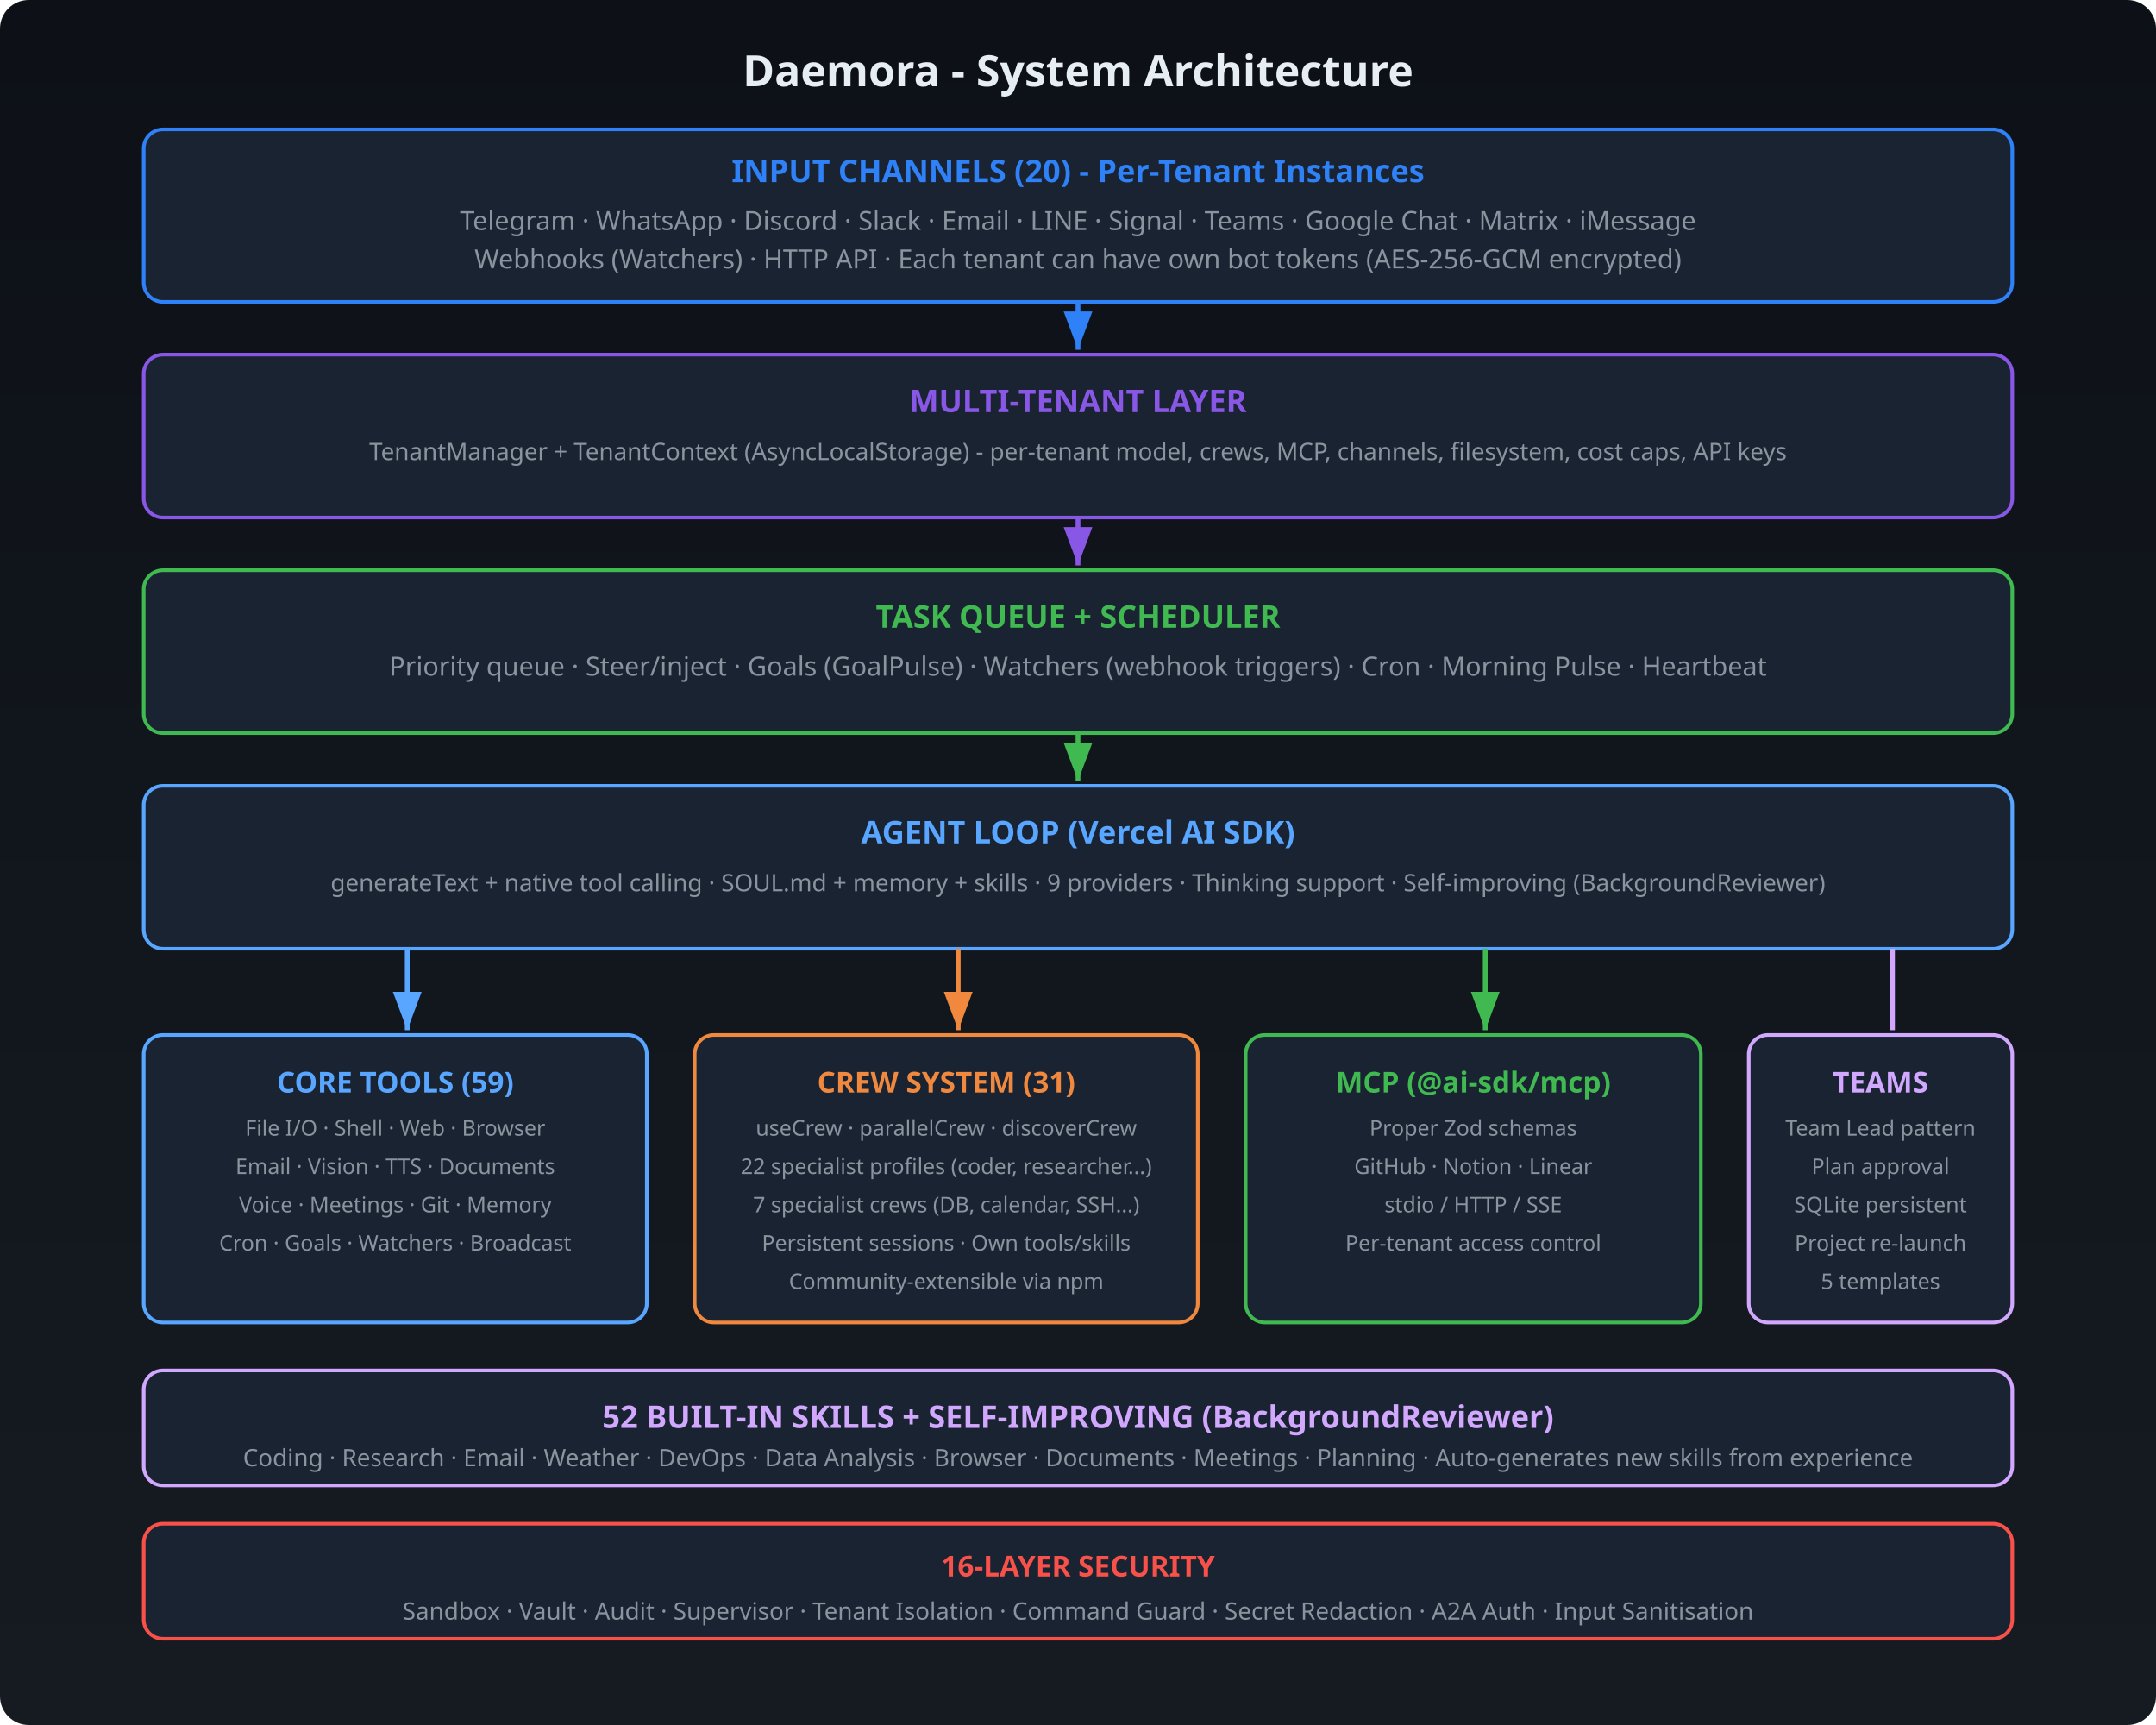
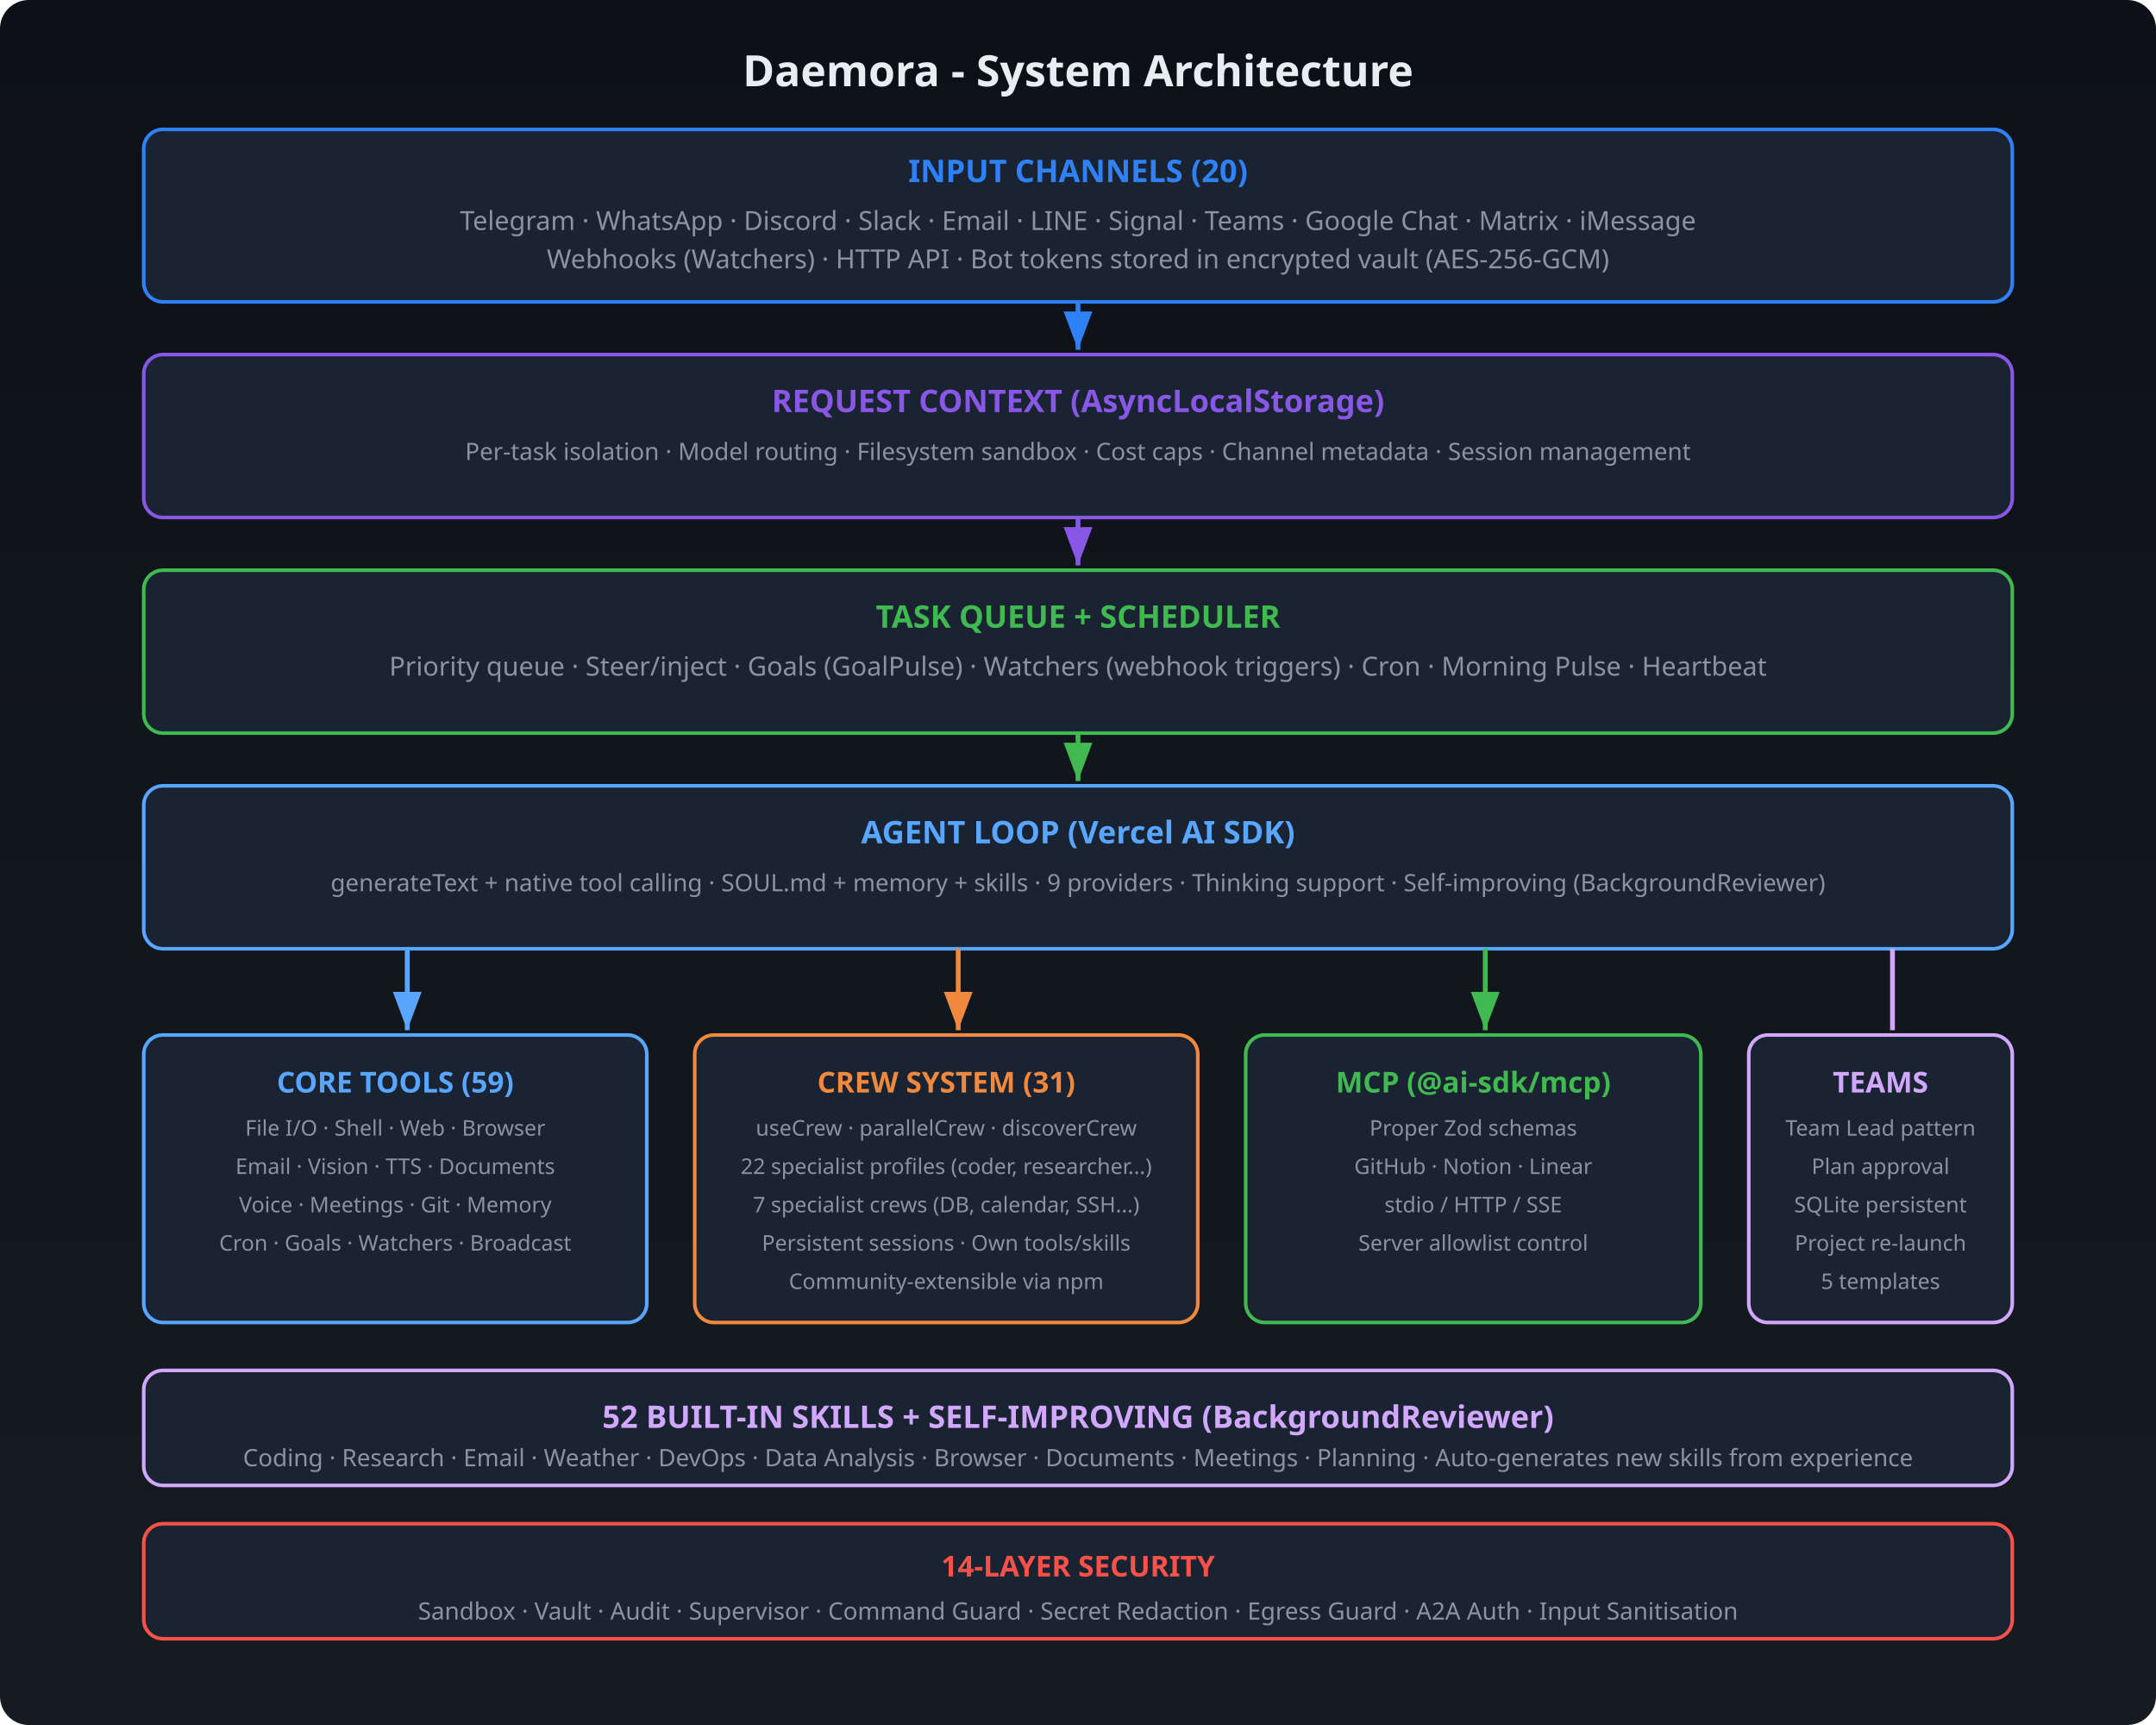
<svg xmlns="http://www.w3.org/2000/svg" viewBox="0 0 900 720" font-family="'Segoe UI', system-ui, -apple-system, sans-serif">
  <defs>
    <linearGradient id="bg" x1="0" y1="0" x2="0" y2="1">
      <stop offset="0%" stop-color="#0d1117" />
      <stop offset="100%" stop-color="#161b22" />
    </linearGradient>
    <filter id="glow">
      <feGaussianBlur stdDeviation="2" result="blur" />
      <feMerge>
        <feMergeNode in="blur" />
        <feMergeNode in="SourceGraphic" />
      </feMerge>
    </filter>
    <marker id="arrowBlue" markerWidth="8" markerHeight="6" refX="8" refY="3" orient="auto">
      <path d="M0,0 L8,3 L0,6" fill="#2f81f7" />
    </marker>
    <marker id="arrowPurple" markerWidth="8" markerHeight="6" refX="8" refY="3" orient="auto">
      <path d="M0,0 L8,3 L0,6" fill="#8957e5" />
    </marker>
    <marker id="arrowGreen" markerWidth="8" markerHeight="6" refX="8" refY="3" orient="auto">
      <path d="M0,0 L8,3 L0,6" fill="#3fb950" />
    </marker>
    <marker id="arrowCyan" markerWidth="8" markerHeight="6" refX="8" refY="3" orient="auto">
      <path d="M0,0 L8,3 L0,6" fill="#58a6ff" />
    </marker>
    <marker id="arrowOrange" markerWidth="8" markerHeight="6" refX="8" refY="3" orient="auto">
      <path d="M0,0 L8,3 L0,6" fill="#f0883e" />
    </marker>
  </defs>
  <rect width="900" height="720" fill="url(#bg)" rx="12" />
  <text x="450" y="36" text-anchor="middle" fill="#e6edf3" font-size="18" font-weight="700">Daemora - System Architecture</text>
  <rect x="60" y="54" width="780" height="72" rx="8" fill="#1a2332" stroke="#2f81f7" stroke-width="1.5" />
-   <text x="450" y="76" text-anchor="middle" fill="#2f81f7" font-size="13" font-weight="700">INPUT CHANNELS (20) - Per-Tenant Instances</text>
+   <text x="450" y="76" text-anchor="middle" fill="#2f81f7" font-size="13" font-weight="700">INPUT CHANNELS (20)</text>
  <text x="450" y="96" text-anchor="middle" fill="#8b949e" font-size="11">Telegram · WhatsApp · Discord · Slack · Email · LINE · Signal · Teams · Google Chat · Matrix · iMessage</text>
-   <text x="450" y="112" text-anchor="middle" fill="#8b949e" font-size="11">Webhooks (Watchers) · HTTP API · Each tenant can have own bot tokens (AES-256-GCM encrypted)</text>
+   <text x="450" y="112" text-anchor="middle" fill="#8b949e" font-size="11">Webhooks (Watchers) · HTTP API · Bot tokens stored in encrypted vault (AES-256-GCM)</text>
  <line x1="450" y1="126" x2="450" y2="146" stroke="#2f81f7" stroke-width="2" marker-end="url(#arrowBlue)" />
  <rect x="60" y="148" width="780" height="68" rx="8" fill="#1a2332" stroke="#8957e5" stroke-width="1.5" />
-   <text x="450" y="172" text-anchor="middle" fill="#8957e5" font-size="13" font-weight="700">MULTI-TENANT LAYER</text>
-   <text x="450" y="192" text-anchor="middle" fill="#8b949e" font-size="10">TenantManager + TenantContext (AsyncLocalStorage) - per-tenant model, crews, MCP, channels, filesystem, cost caps, API keys</text>
+   <text x="450" y="172" text-anchor="middle" fill="#8957e5" font-size="13" font-weight="700">REQUEST CONTEXT (AsyncLocalStorage)</text>
+   <text x="450" y="192" text-anchor="middle" fill="#8b949e" font-size="10">Per-task isolation · Model routing · Filesystem sandbox · Cost caps · Channel metadata · Session management</text>
  <line x1="450" y1="216" x2="450" y2="236" stroke="#8957e5" stroke-width="2" marker-end="url(#arrowPurple)" />
  <rect x="60" y="238" width="780" height="68" rx="8" fill="#1a2332" stroke="#3fb950" stroke-width="1.5" />
  <text x="450" y="262" text-anchor="middle" fill="#3fb950" font-size="13" font-weight="700">TASK QUEUE + SCHEDULER</text>
  <text x="450" y="282" text-anchor="middle" fill="#8b949e" font-size="11">Priority queue · Steer/inject · Goals (GoalPulse) · Watchers (webhook triggers) · Cron · Morning Pulse · Heartbeat</text>
  <line x1="450" y1="306" x2="450" y2="326" stroke="#3fb950" stroke-width="2" marker-end="url(#arrowGreen)" />
  <rect x="60" y="328" width="780" height="68" rx="8" fill="#1a2332" stroke="#58a6ff" stroke-width="1.5" />
  <text x="450" y="352" text-anchor="middle" fill="#58a6ff" font-size="13" font-weight="700">AGENT LOOP (Vercel AI SDK)</text>
  <text x="450" y="372" text-anchor="middle" fill="#8b949e" font-size="10">generateText + native tool calling · SOUL.md + memory + skills · 9 providers · Thinking support · Self-improving (BackgroundReviewer)</text>
  <line x1="170" y1="396" x2="170" y2="430" stroke="#58a6ff" stroke-width="2" marker-end="url(#arrowCyan)" />
  <line x1="400" y1="396" x2="400" y2="430" stroke="#f0883e" stroke-width="2" marker-end="url(#arrowOrange)" />
  <line x1="620" y1="396" x2="620" y2="430" stroke="#3fb950" stroke-width="2" marker-end="url(#arrowGreen)" />
  <line x1="790" y1="396" x2="790" y2="430" stroke="#d2a8ff" stroke-width="2" />
  <rect x="60" y="432" width="210" height="120" rx="8" fill="#1a2332" stroke="#58a6ff" stroke-width="1.5" />
  <text x="165" y="456" text-anchor="middle" fill="#58a6ff" font-size="12" font-weight="700">CORE TOOLS (59)</text>
  <text x="165" y="474" text-anchor="middle" fill="#8b949e" font-size="9">File I/O · Shell · Web · Browser</text>
  <text x="165" y="490" text-anchor="middle" fill="#8b949e" font-size="9">Email · Vision · TTS · Documents</text>
  <text x="165" y="506" text-anchor="middle" fill="#8b949e" font-size="9">Voice · Meetings · Git · Memory</text>
  <text x="165" y="522" text-anchor="middle" fill="#8b949e" font-size="9">Cron · Goals · Watchers · Broadcast</text>
  <rect x="290" y="432" width="210" height="120" rx="8" fill="#1a2332" stroke="#f0883e" stroke-width="1.5" />
  <text x="395" y="456" text-anchor="middle" fill="#f0883e" font-size="12" font-weight="700">CREW SYSTEM (31)</text>
  <text x="395" y="474" text-anchor="middle" fill="#8b949e" font-size="9">useCrew · parallelCrew · discoverCrew</text>
  <text x="395" y="490" text-anchor="middle" fill="#8b949e" font-size="9">22 specialist profiles (coder, researcher...)</text>
  <text x="395" y="506" text-anchor="middle" fill="#8b949e" font-size="9">7 specialist crews (DB, calendar, SSH...)</text>
  <text x="395" y="522" text-anchor="middle" fill="#8b949e" font-size="9">Persistent sessions · Own tools/skills</text>
  <text x="395" y="538" text-anchor="middle" fill="#8b949e" font-size="9">Community-extensible via npm</text>
  <rect x="520" y="432" width="190" height="120" rx="8" fill="#1a2332" stroke="#3fb950" stroke-width="1.5" />
  <text x="615" y="456" text-anchor="middle" fill="#3fb950" font-size="12" font-weight="700">MCP (@ai-sdk/mcp)</text>
  <text x="615" y="474" text-anchor="middle" fill="#8b949e" font-size="9">Proper Zod schemas</text>
  <text x="615" y="490" text-anchor="middle" fill="#8b949e" font-size="9">GitHub · Notion · Linear</text>
  <text x="615" y="506" text-anchor="middle" fill="#8b949e" font-size="9">stdio / HTTP / SSE</text>
-   <text x="615" y="522" text-anchor="middle" fill="#8b949e" font-size="9">Per-tenant access control</text>
+   <text x="615" y="522" text-anchor="middle" fill="#8b949e" font-size="9">Server allowlist control</text>
  <rect x="730" y="432" width="110" height="120" rx="8" fill="#1a2332" stroke="#d2a8ff" stroke-width="1.5" />
  <text x="785" y="456" text-anchor="middle" fill="#d2a8ff" font-size="12" font-weight="700">TEAMS</text>
  <text x="785" y="474" text-anchor="middle" fill="#8b949e" font-size="9">Team Lead pattern</text>
  <text x="785" y="490" text-anchor="middle" fill="#8b949e" font-size="9">Plan approval</text>
  <text x="785" y="506" text-anchor="middle" fill="#8b949e" font-size="9">SQLite persistent</text>
  <text x="785" y="522" text-anchor="middle" fill="#8b949e" font-size="9">Project re-launch</text>
  <text x="785" y="538" text-anchor="middle" fill="#8b949e" font-size="9">5 templates</text>
  <rect x="60" y="572" width="780" height="48" rx="8" fill="#1a2332" stroke="#d2a8ff" stroke-width="1.5" />
  <text x="450" y="596" text-anchor="middle" fill="#d2a8ff" font-size="13" font-weight="700">52 BUILT-IN SKILLS + SELF-IMPROVING (BackgroundReviewer)</text>
  <text x="450" y="612" text-anchor="middle" fill="#8b949e" font-size="10">Coding · Research · Email · Weather · DevOps · Data Analysis · Browser · Documents · Meetings · Planning · Auto-generates new skills from experience</text>
  <rect x="60" y="636" width="780" height="48" rx="8" fill="#1a2332" stroke="#f85149" stroke-width="1.5" />
-   <text x="450" y="658" text-anchor="middle" fill="#f85149" font-size="12" font-weight="700">16-LAYER SECURITY</text>
-   <text x="450" y="676" text-anchor="middle" fill="#8b949e" font-size="10">Sandbox · Vault · Audit · Supervisor · Tenant Isolation · Command Guard · Secret Redaction · A2A Auth · Input Sanitisation</text>
+   <text x="450" y="658" text-anchor="middle" fill="#f85149" font-size="12" font-weight="700">14-LAYER SECURITY</text>
+   <text x="450" y="676" text-anchor="middle" fill="#8b949e" font-size="10">Sandbox · Vault · Audit · Supervisor · Command Guard · Secret Redaction · Egress Guard · A2A Auth · Input Sanitisation</text>
</svg>
